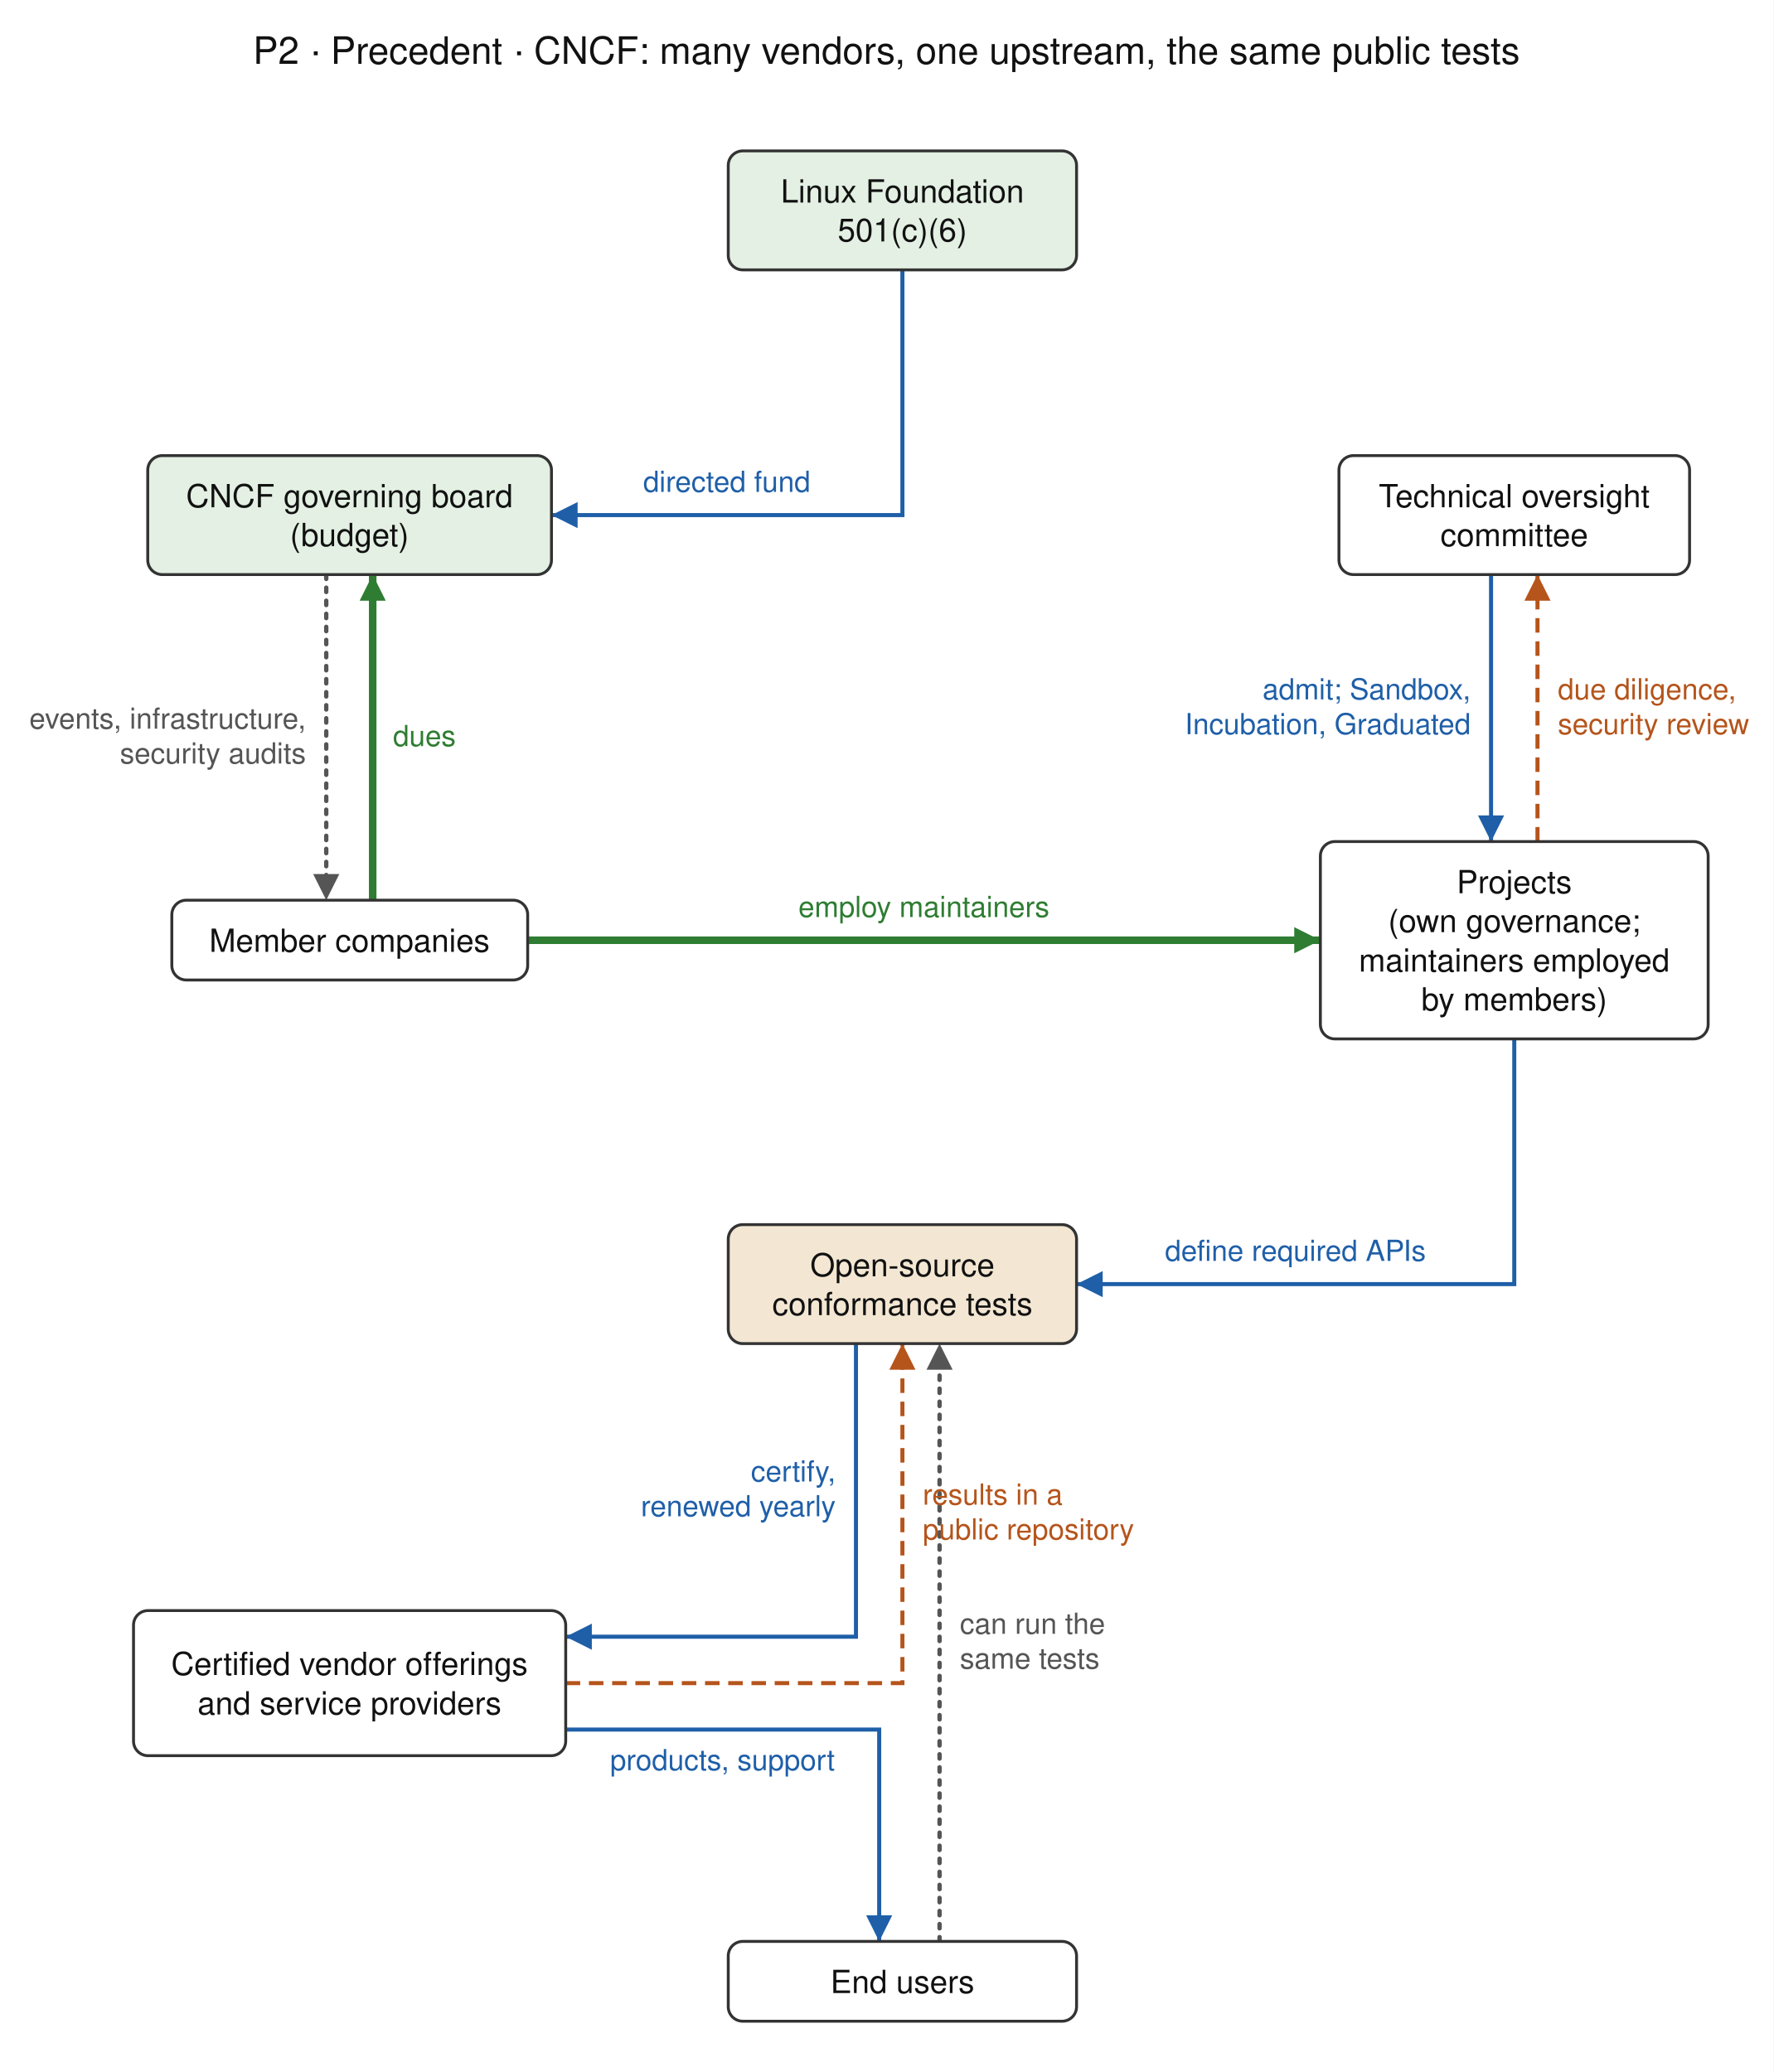
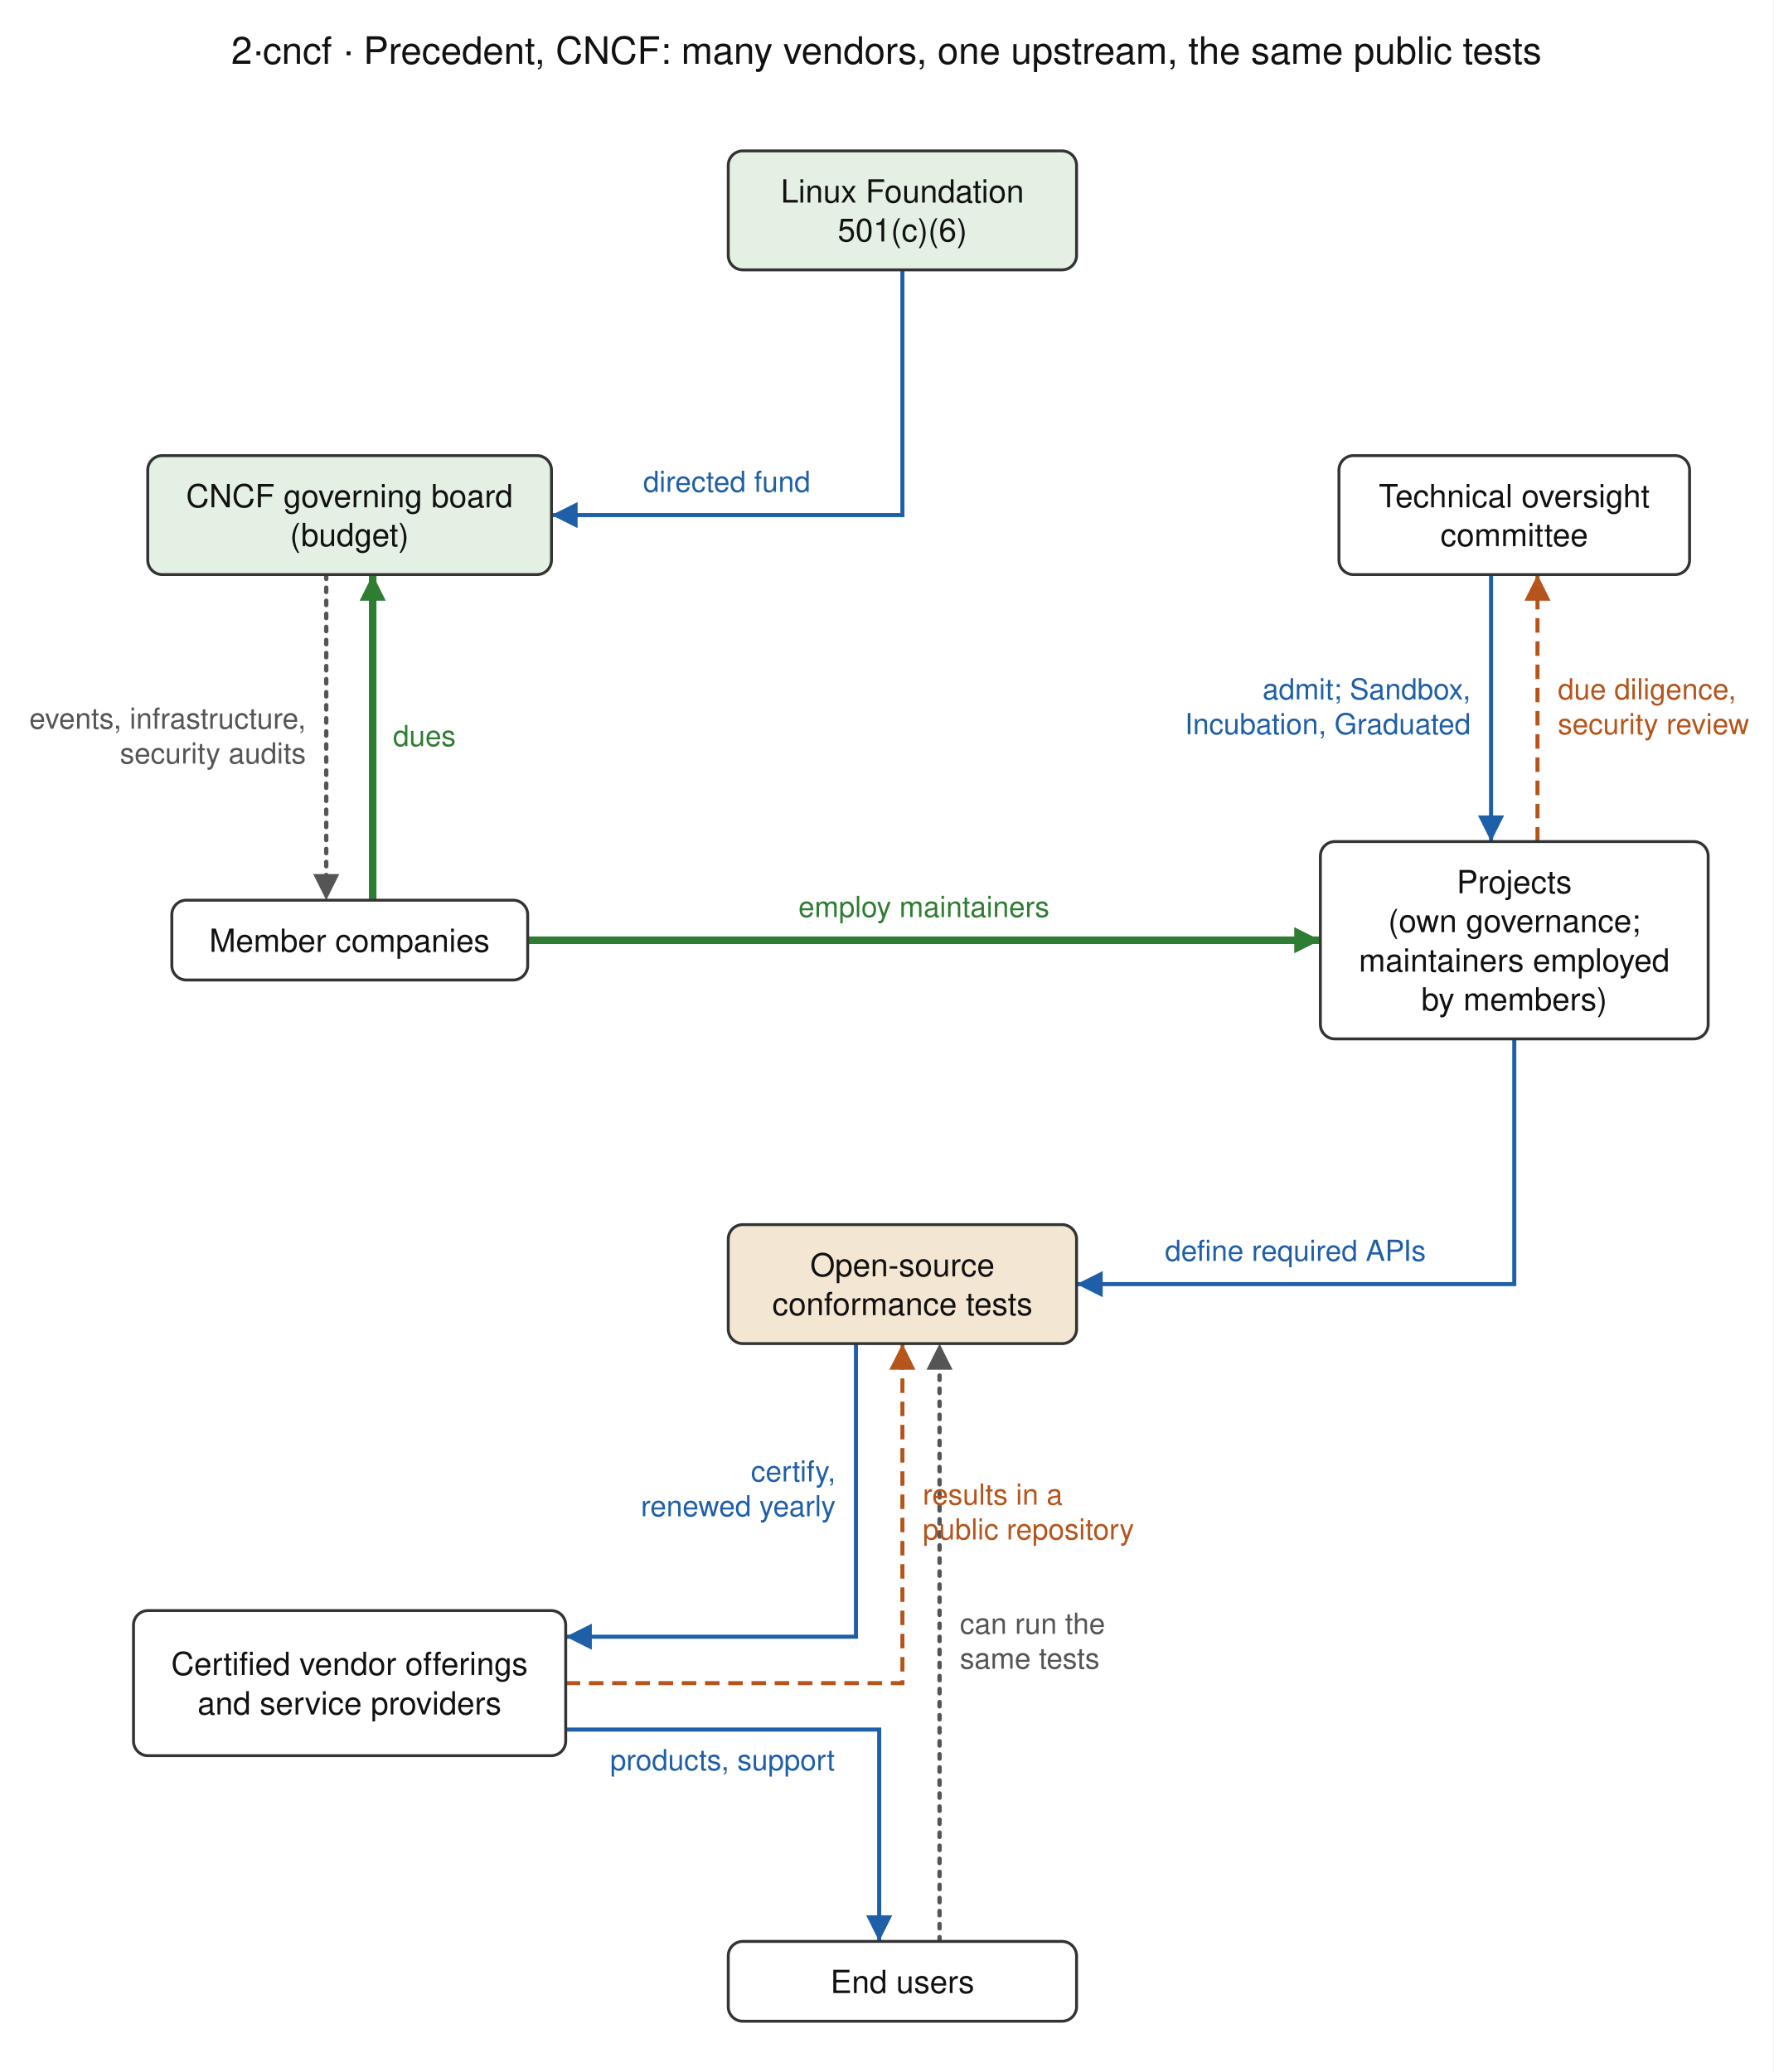
<svg xmlns="http://www.w3.org/2000/svg" width="611" height="714" viewBox="0 0 611 714" font-family="Helvetica, Arial, sans-serif">
  <defs>
    <marker id="ah1f5fa8" viewBox="0 0 10 10" refX="10" refY="5" markerUnits="userSpaceOnUse" markerWidth="9" markerHeight="9" orient="auto-start-reverse">
      <path d="M0,0 L10,5 L0,10 z" fill="#1f5fa8" />
    </marker>
    <marker id="ah2e7d32" viewBox="0 0 10 10" refX="10" refY="5" markerUnits="userSpaceOnUse" markerWidth="9" markerHeight="9" orient="auto-start-reverse">
      <path d="M0,0 L10,5 L0,10 z" fill="#2e7d32" />
    </marker>
    <marker id="ah555555" viewBox="0 0 10 10" refX="10" refY="5" markerUnits="userSpaceOnUse" markerWidth="9" markerHeight="9" orient="auto-start-reverse">
      <path d="M0,0 L10,5 L0,10 z" fill="#555555" />
    </marker>
    <marker id="ah888888" viewBox="0 0 10 10" refX="10" refY="5" markerUnits="userSpaceOnUse" markerWidth="9" markerHeight="9" orient="auto-start-reverse">
      <path d="M0,0 L10,5 L0,10 z" fill="#888888" />
    </marker>
    <marker id="ahb5541b" viewBox="0 0 10 10" refX="10" refY="5" markerUnits="userSpaceOnUse" markerWidth="9" markerHeight="9" orient="auto-start-reverse">
      <path d="M0,0 L10,5 L0,10 z" fill="#b5541b" />
    </marker>
    <marker id="ahc8c8c8" viewBox="0 0 10 10" refX="10" refY="5" markerUnits="userSpaceOnUse" markerWidth="9" markerHeight="9" orient="auto-start-reverse">
      <path d="M0,0 L10,5 L0,10 z" fill="#c8c8c8" />
    </marker>
  </defs>
  <rect x="0" y="0" width="611" height="714" fill="#ffffff" />
-   <text x="305.4" y="22" font-size="13" text-anchor="middle" fill="#111">P2 · Precedent · CNCF: many vendors, one upstream, the same public tests</text>
+   <text x="305.4" y="22" font-size="13" text-anchor="middle" fill="#111">2·cncf · Precedent, CNCF: many vendors, one upstream, the same public tests</text>
  <g transform="translate(0.0,0.0)">
    <g class="edge">
      <path class="edge" d="M310.9,93.0 L310.9,177.5 L190.0,177.5" fill="none" stroke="#1f5fa8" stroke-width="1.4" stroke-linecap="butt" marker-end="url(#ah1f5fa8)" />
    </g>
    <g class="edge">
      <path class="edge" d="M128.4,310.2 L128.4,198.0" fill="none" stroke="#2e7d32" stroke-width="2.6" stroke-linecap="butt" marker-end="url(#ah2e7d32)" />
    </g>
    <g class="edge">
      <path class="edge" d="M112.4,198.0 L112.4,310.2" fill="none" stroke="#555555" stroke-width="1.5" stroke-dasharray="1.5,3" stroke-linecap="round" marker-end="url(#ah555555)" />
    </g>
    <g class="edge">
      <path class="edge" d="M513.7,198.0 L513.7,290.0" fill="none" stroke="#1f5fa8" stroke-width="1.4" stroke-linecap="butt" marker-end="url(#ah1f5fa8)" />
    </g>
    <g class="edge">
      <path class="edge" d="M529.7,290.0 L529.7,198.0" fill="none" stroke="#b5541b" stroke-width="1.4" stroke-dasharray="5,3" stroke-linecap="butt" marker-end="url(#ahb5541b)" />
    </g>
    <g class="edge">
      <path class="edge" d="M181.7,324.0 L454.9,324.0" fill="none" stroke="#2e7d32" stroke-width="2.6" stroke-linecap="butt" marker-end="url(#ah2e7d32)" />
    </g>
    <g class="edge">
      <path class="edge" d="M521.7,358.0 L521.7,442.5 L370.9,442.5" fill="none" stroke="#1f5fa8" stroke-width="1.4" stroke-linecap="butt" marker-end="url(#ah1f5fa8)" />
    </g>
    <g class="edge">
      <path class="edge" d="M294.9,463.0 L294.9,564.0 L194.9,564.0" fill="none" stroke="#1f5fa8" stroke-width="1.4" stroke-linecap="butt" marker-end="url(#ah1f5fa8)" />
    </g>
    <g class="edge">
      <path class="edge" d="M194.9,580.0 L310.9,580.0 L310.9,463.0" fill="none" stroke="#b5541b" stroke-width="1.4" stroke-dasharray="5,3" stroke-linecap="butt" marker-end="url(#ahb5541b)" />
    </g>
    <g class="edge">
      <path class="edge" d="M194.9,596.0 L302.9,596.0 L302.9,669.0" fill="none" stroke="#1f5fa8" stroke-width="1.4" stroke-linecap="butt" marker-end="url(#ah1f5fa8)" />
    </g>
    <g class="edge">
      <path class="edge" d="M323.7,669.0 L323.7,463.0" fill="none" stroke="#555555" stroke-width="1.5" stroke-dasharray="1.5,3" stroke-linecap="round" marker-end="url(#ah555555)" />
    </g>
    <g class="node" data-id="lf">
      <rect x="250.9" y="52.0" width="120.0" height="41.0" rx="5" fill="#e3f0e3" stroke="#333333" stroke-width="1" />
      <text x="310.9" y="69.8" font-size="11" text-anchor="middle" fill="#111111">Linux Foundation</text>
      <text x="310.9" y="83.2" font-size="11" text-anchor="middle" fill="#111111">501(c)(6)</text>
    </g>
    <g class="node" data-id="board">
      <rect x="50.9" y="157.0" width="139.1" height="41.0" rx="5" fill="#e3f0e3" stroke="#333333" stroke-width="1" />
      <text x="120.4" y="174.8" font-size="11" text-anchor="middle" fill="#111111">CNCF governing board</text>
      <text x="120.4" y="188.2" font-size="11" text-anchor="middle" fill="#111111">(budget)</text>
    </g>
    <g class="node" data-id="toc">
      <rect x="461.3" y="157.0" width="120.8" height="41.0" rx="5" fill="#ffffff" stroke="#333333" stroke-width="1" />
      <text x="521.7" y="174.8" font-size="11" text-anchor="middle" fill="#111111">Technical oversight</text>
      <text x="521.7" y="188.2" font-size="11" text-anchor="middle" fill="#111111">committee</text>
    </g>
    <g class="node" data-id="members">
      <rect x="59.2" y="310.2" width="122.6" height="27.5" rx="5" fill="#ffffff" stroke="#333333" stroke-width="1" />
      <text x="120.4" y="328.0" font-size="11" text-anchor="middle" fill="#111111">Member companies</text>
    </g>
    <g class="node" data-id="projects">
      <rect x="454.9" y="290.0" width="133.6" height="68.0" rx="5" fill="#ffffff" stroke="#333333" stroke-width="1" />
      <text x="521.7" y="307.8" font-size="11" text-anchor="middle" fill="#111111">Projects</text>
      <text x="521.7" y="321.2" font-size="11" text-anchor="middle" fill="#111111">(own governance;</text>
      <text x="521.7" y="334.8" font-size="11" text-anchor="middle" fill="#111111">maintainers employed</text>
      <text x="521.7" y="348.2" font-size="11" text-anchor="middle" fill="#111111">by members)</text>
    </g>
    <g class="node" data-id="tests">
      <rect x="250.9" y="422.0" width="120.0" height="41.0" rx="5" fill="#f3e7d3" stroke="#333333" stroke-width="1" />
      <text x="310.9" y="439.8" font-size="11" text-anchor="middle" fill="#111111">Open-source</text>
      <text x="310.9" y="453.2" font-size="11" text-anchor="middle" fill="#111111">conformance tests</text>
    </g>
    <g class="node" data-id="offerings">
      <rect x="46.0" y="555.0" width="148.9" height="50.0" rx="5" fill="#ffffff" stroke="#333333" stroke-width="1" />
      <text x="120.4" y="577.2" font-size="11" text-anchor="middle" fill="#111111">Certified vendor offerings</text>
      <text x="120.4" y="590.8" font-size="11" text-anchor="middle" fill="#111111">and service providers</text>
    </g>
    <g class="node" data-id="users">
      <rect x="250.9" y="669.0" width="120.0" height="27.5" rx="5" fill="#ffffff" stroke="#333333" stroke-width="1" />
      <text x="310.9" y="686.8" font-size="11" text-anchor="middle" fill="#111111">End users</text>
    </g>
    <g class="elabel" data-k="0">
      <text x="250.4" y="169.5" font-size="10" text-anchor="middle" fill="#1f5fa8">directed fund</text>
    </g>
    <g class="elabel" data-k="1">
      <text x="135.4" y="257.1" font-size="10" text-anchor="start" fill="#2e7d32">dues</text>
    </g>
    <g class="elabel" data-k="2">
      <text x="105.4" y="251.1" font-size="10" text-anchor="end" fill="#555555">events, infrastructure,</text>
      <text x="105.4" y="263.1" font-size="10" text-anchor="end" fill="#555555">security audits</text>
    </g>
    <g class="elabel" data-k="3">
      <text x="506.7" y="241.0" font-size="10" text-anchor="end" fill="#1f5fa8">admit; Sandbox,</text>
      <text x="506.7" y="253.0" font-size="10" text-anchor="end" fill="#1f5fa8">Incubation, Graduated</text>
    </g>
    <g class="elabel" data-k="4">
      <text x="536.7" y="241.0" font-size="10" text-anchor="start" fill="#b5541b">due diligence,</text>
      <text x="536.7" y="253.0" font-size="10" text-anchor="start" fill="#b5541b">security review</text>
    </g>
    <g class="elabel" data-k="5">
      <text x="318.3" y="316.0" font-size="10" text-anchor="middle" fill="#2e7d32">employ maintainers</text>
    </g>
    <g class="elabel" data-k="6">
      <text x="446.3" y="434.5" font-size="10" text-anchor="middle" fill="#1f5fa8">define required APIs</text>
    </g>
    <g class="elabel" data-k="7">
      <text x="287.9" y="510.5" font-size="10" text-anchor="end" fill="#1f5fa8">certify,</text>
      <text x="287.9" y="522.5" font-size="10" text-anchor="end" fill="#1f5fa8">renewed yearly</text>
    </g>
    <g class="elabel" data-k="8">
      <text x="317.9" y="518.5" font-size="10" text-anchor="start" fill="#b5541b">results in a</text>
      <text x="317.9" y="530.5" font-size="10" text-anchor="start" fill="#b5541b">public repository</text>
    </g>
    <g class="elabel" data-k="9">
      <text x="248.9" y="610.0" font-size="10" text-anchor="middle" fill="#1f5fa8">products, support</text>
    </g>
    <g class="elabel" data-k="10">
      <text x="330.7" y="563.0" font-size="10" text-anchor="start" fill="#555555">can run the</text>
      <text x="330.7" y="575.0" font-size="10" text-anchor="start" fill="#555555">same tests</text>
    </g>
  </g>
</svg>
